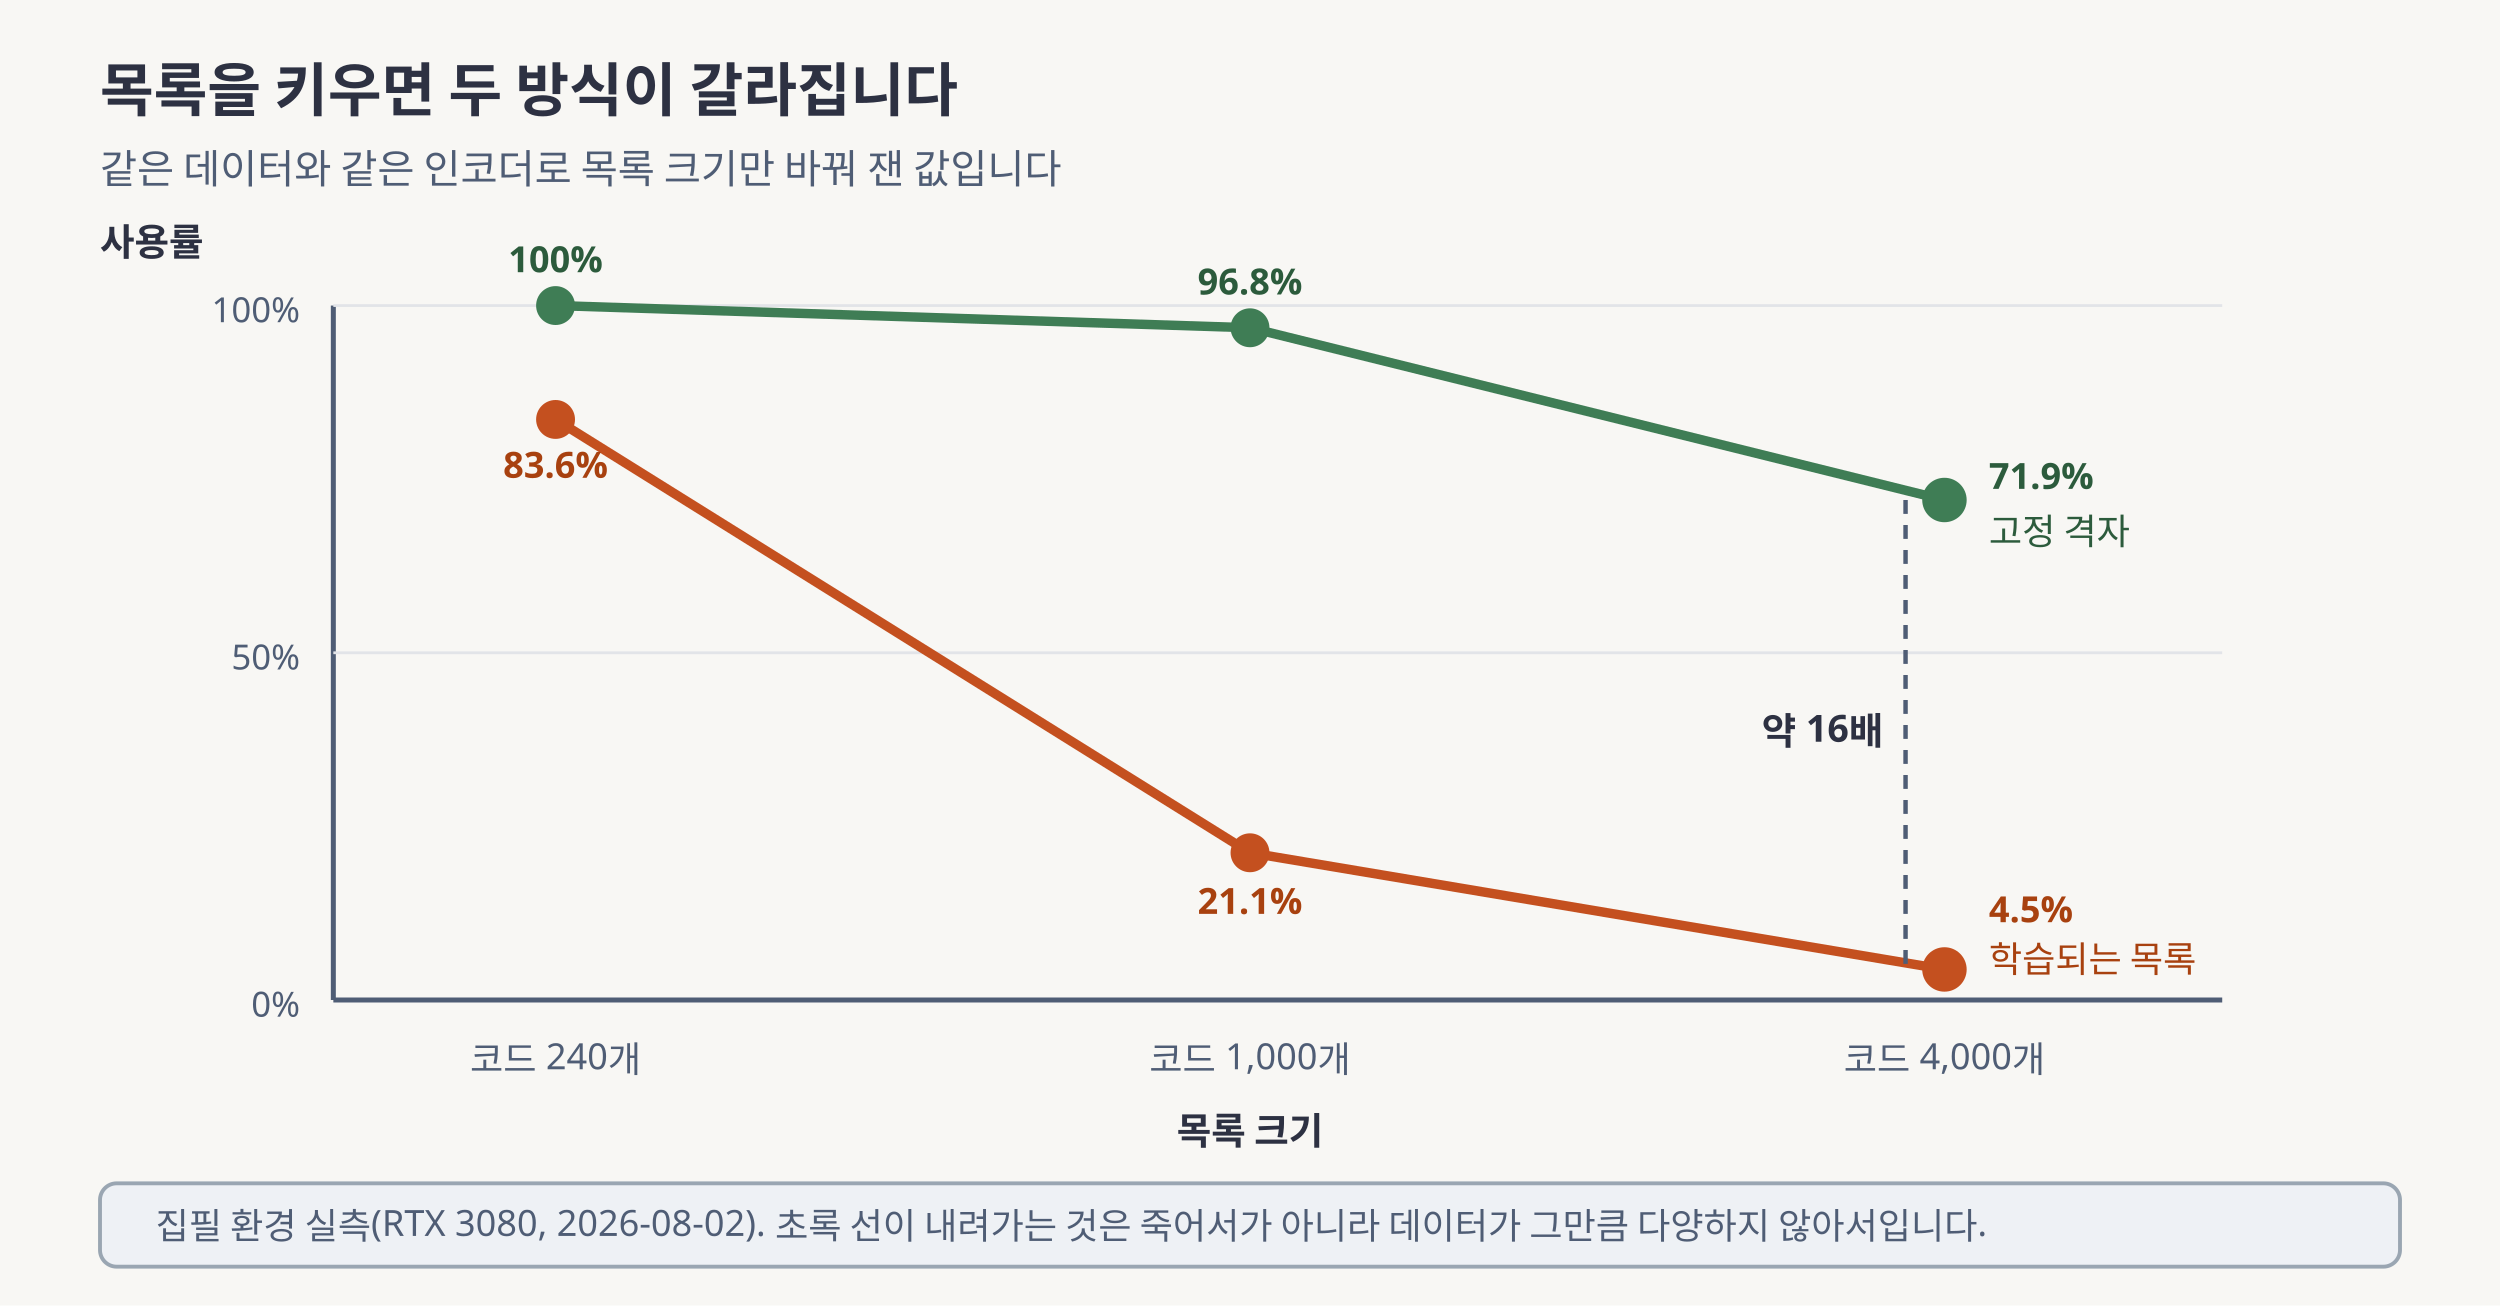
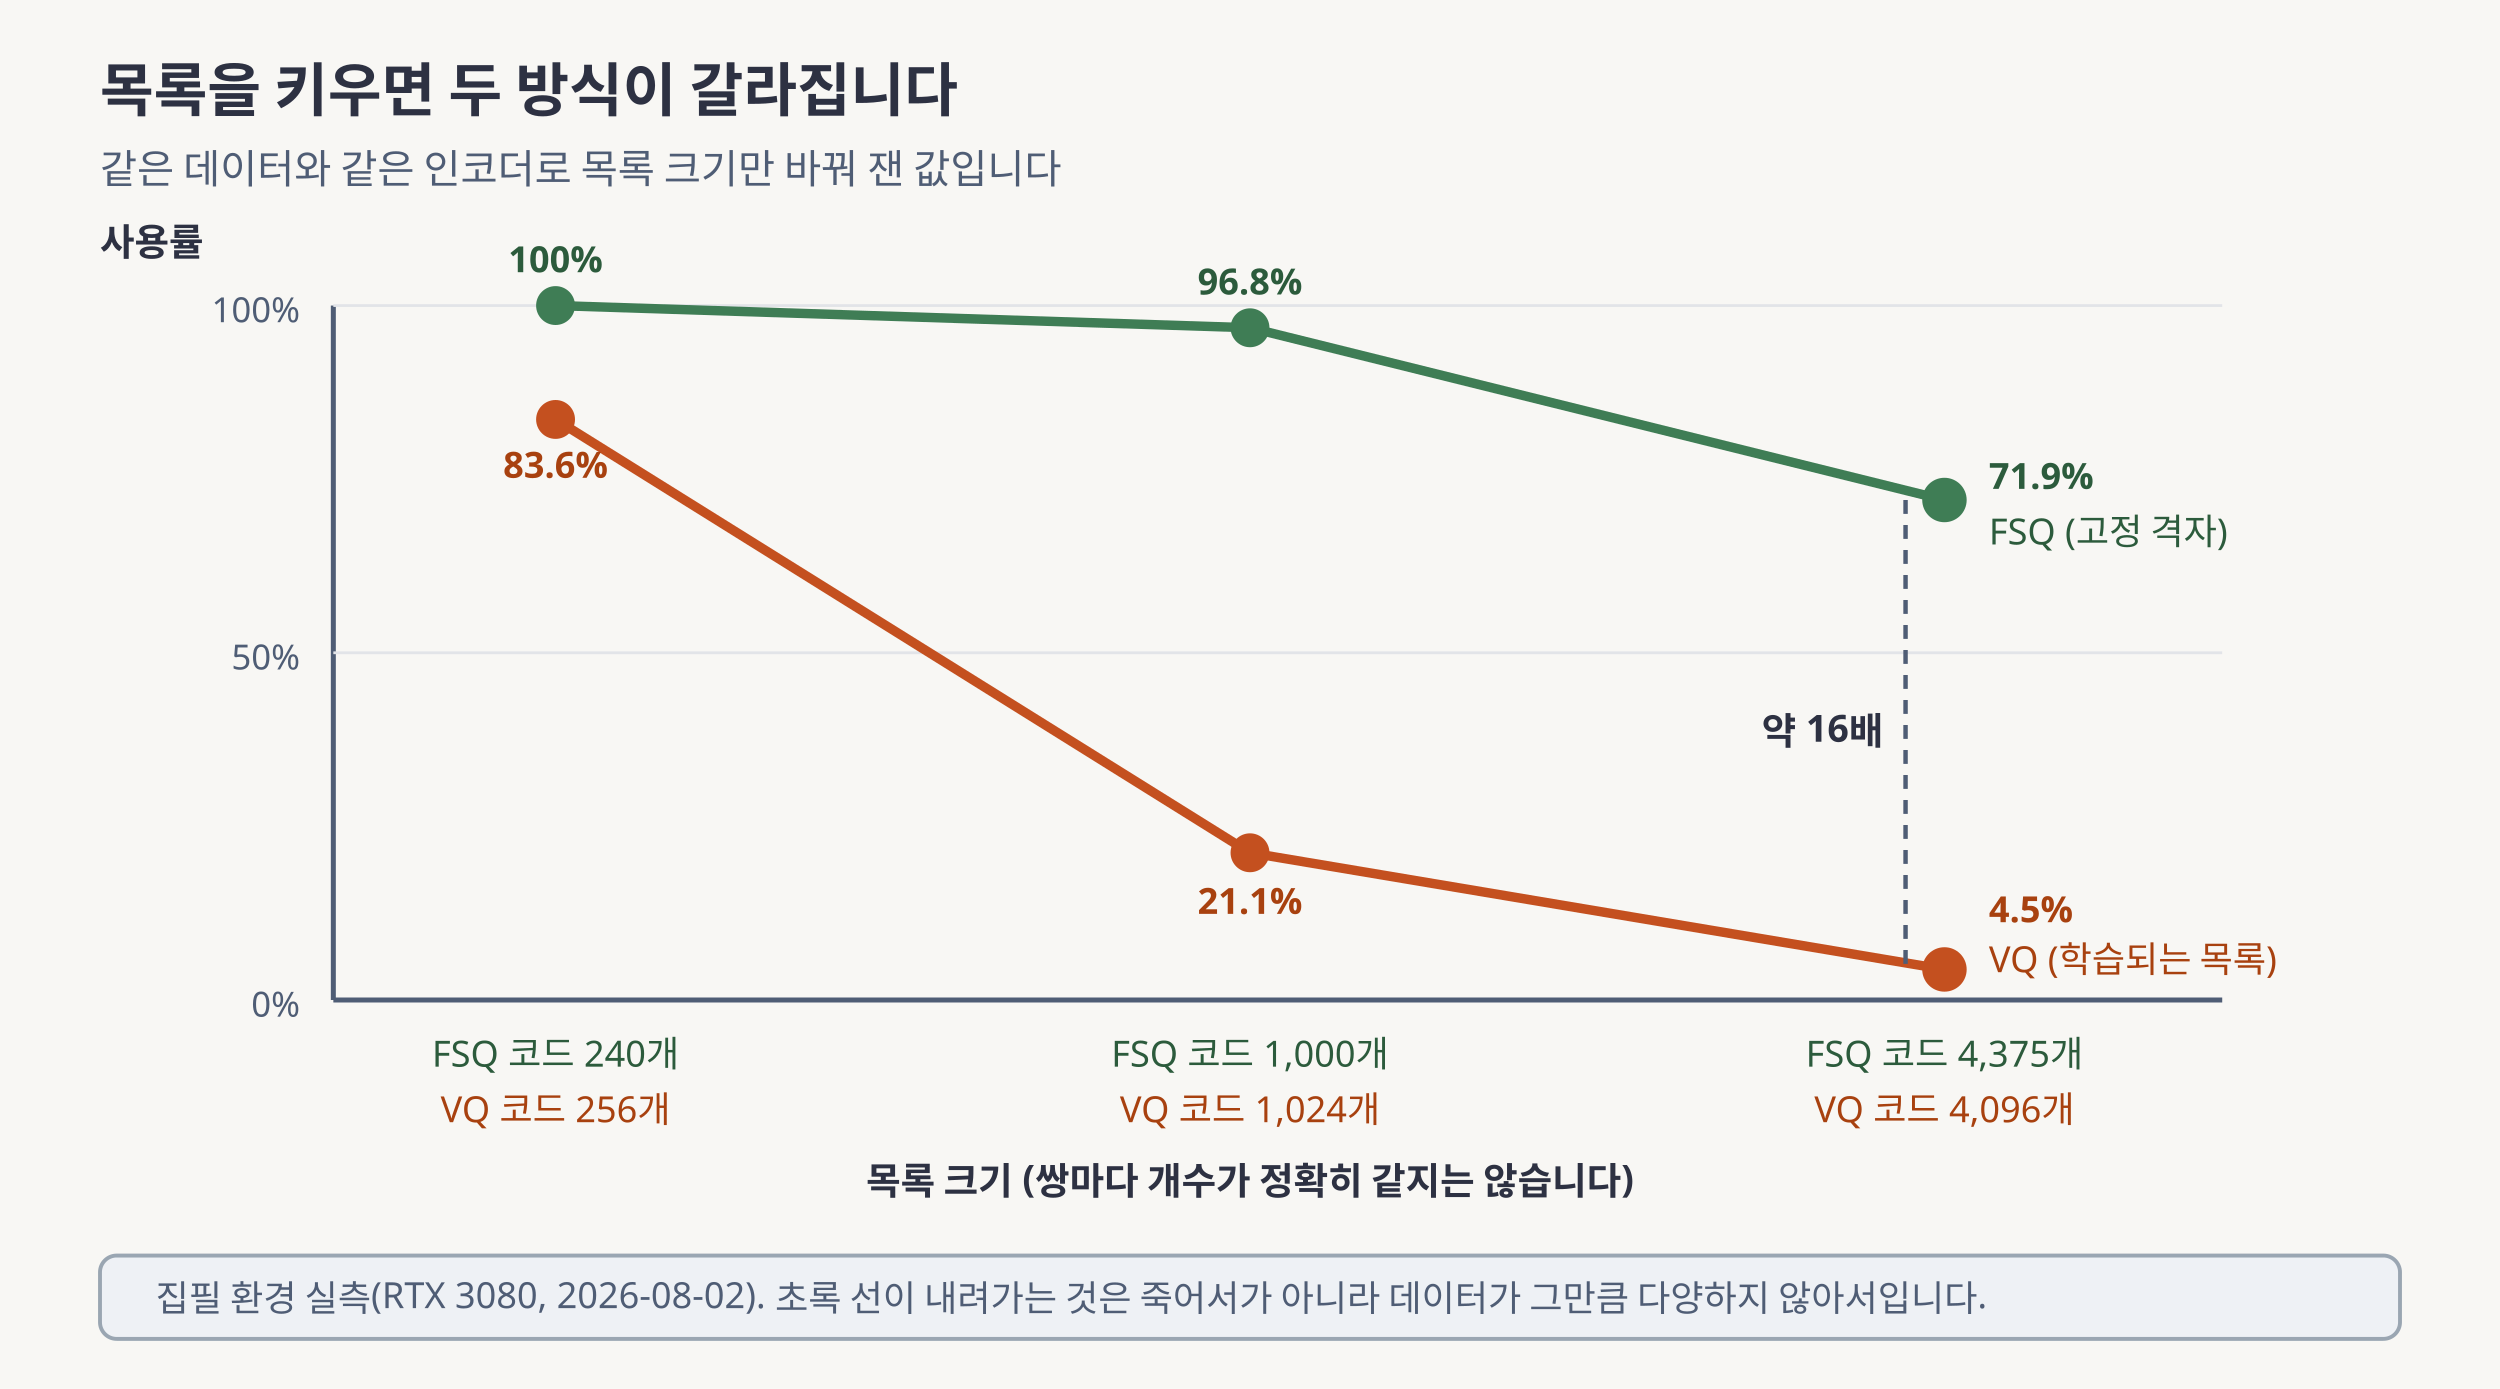
- <svg xmlns="http://www.w3.org/2000/svg" viewBox="0 0 900 470" width="900" height="470" role="img" aria-label="코드북을 키울 때 두 방식의 사용률이 갈리는 모양">
-   <rect x="0" y="0" width="900" height="470" fill="#f8f7f4" />
+ <svg xmlns="http://www.w3.org/2000/svg" viewBox="0 0 900 500" width="900" height="500" role="img" aria-label="코드북을 키울 때 두 방식의 사용률이 갈리는 모양">
+   <rect x="0" y="0" width="900" height="500" fill="#f8f7f4" />
  <g font-family="'Noto Sans KR','Malgun Gothic','Apple SD Gothic Neo','Nanum Gothic',sans-serif">
    <text x="36" y="40" font-size="21" font-weight="700" fill="#2d3142">목록을 키우면 두 방식이 갈라집니다</text>
    <text x="36" y="66" font-size="14.5" fill="#4f5d75">같은 데이터와 같은 인코더로 목록 크기만 바꿔 잰 값입니다</text>
    <line x1="120" y1="360" x2="800" y2="360" stroke="#4f5d75" stroke-width="1.8" />
    <line x1="120" y1="110" x2="120" y2="360" stroke="#4f5d75" stroke-width="1.8" />
    <text x="108" y="116" font-size="12.5" fill="#4f5d75" text-anchor="end">100%</text>
    <text x="108" y="241" font-size="12.5" fill="#4f5d75" text-anchor="end">50%</text>
    <text x="108" y="366" font-size="12.5" fill="#4f5d75" text-anchor="end">0%</text>
    <line x1="120" y1="110" x2="800" y2="110" stroke="#e2e4e8" stroke-width="1" />
    <line x1="120" y1="235" x2="800" y2="235" stroke="#e2e4e8" stroke-width="1" />
-     <text x="200" y="386" font-size="13" fill="#4f5d75" text-anchor="middle">코드 240개</text>
-     <text x="450" y="386" font-size="13" fill="#4f5d75" text-anchor="middle">코드 1,000개</text>
-     <text x="700" y="386" font-size="13" fill="#4f5d75" text-anchor="middle">코드 4,000개</text>
-     <text x="450" y="412" font-size="13.5" font-weight="700" fill="#2d3142" text-anchor="middle">목록 크기</text>
+     <text x="200" y="384" font-size="13" fill="#2c5b3c" text-anchor="middle">FSQ 코드 240개</text>
+     <text x="450" y="384" font-size="13" fill="#2c5b3c" text-anchor="middle">FSQ 코드 1,000개</text>
+     <text x="700" y="384" font-size="13" fill="#2c5b3c" text-anchor="middle">FSQ 코드 4,375개</text>
+     <text x="200" y="404" font-size="13" fill="#a8410f" text-anchor="middle">VQ 코드 256개</text>
+     <text x="450" y="404" font-size="13" fill="#a8410f" text-anchor="middle">VQ 코드 1,024개</text>
+     <text x="700" y="404" font-size="13" fill="#a8410f" text-anchor="middle">VQ 코드 4,096개</text>
+     <text x="450" y="430" font-size="13.5" font-weight="700" fill="#2d3142" text-anchor="middle">목록 크기 (쌍마다 개수가 정확히 같지는 않습니다)</text>
    <text x="36" y="92" font-size="13.5" font-weight="700" fill="#2d3142">사용률</text>
    <polyline points="200,110 450,118 700,180" fill="none" stroke="#3f7d55" stroke-width="3.4" />
    <circle cx="200" cy="110" r="7" fill="#3f7d55" />
    <circle cx="450" cy="118" r="7" fill="#3f7d55" />
    <circle cx="700" cy="180" r="8" fill="#3f7d55" />
    <text x="200" y="98" font-size="13" font-weight="700" fill="#2c5b3c" text-anchor="middle">100%</text>
    <text x="450" y="106" font-size="13" font-weight="700" fill="#2c5b3c" text-anchor="middle">96.8%</text>
    <text x="716" y="176" font-size="13" font-weight="700" fill="#2c5b3c">71.9%</text>
-     <text x="716" y="196" font-size="13" fill="#2c5b3c">고정 격자</text>
+     <text x="716" y="196" font-size="13" fill="#2c5b3c">FSQ (고정 격자)</text>
    <polyline points="200,151 450,307 700,349" fill="none" stroke="#c4501f" stroke-width="3.4" />
    <circle cx="200" cy="151" r="7" fill="#c4501f" />
    <circle cx="450" cy="307" r="7" fill="#c4501f" />
    <circle cx="700" cy="349" r="8" fill="#c4501f" />
    <text x="200" y="172" font-size="13" font-weight="700" fill="#a8410f" text-anchor="middle">83.6%</text>
    <text x="450" y="329" font-size="13" font-weight="700" fill="#a8410f" text-anchor="middle">21.1%</text>
    <text x="716" y="332" font-size="13" font-weight="700" fill="#a8410f">4.5%</text>
-     <text x="716" y="350" font-size="13" fill="#a8410f">학습되는 목록</text>
+     <text x="716" y="350" font-size="13" fill="#a8410f">VQ (학습되는 목록)</text>
    <line x1="686" y1="180" x2="686" y2="349" stroke="#4f5d75" stroke-width="1.6" stroke-dasharray="5 4" />
    <text x="678" y="268" font-size="13.5" font-weight="700" fill="#2d3142" text-anchor="end">약 16배</text>
-     <rect x="36" y="426" width="828" height="30" rx="6" fill="#eef1f5" stroke="#9aa6b2" stroke-width="1.4" />
-     <text x="56" y="446" font-size="13" fill="#4f5d75">집필 환경 실측(RTX 3080, 2026-08-02). 초록 선이 내려가는 것은 죽어서가 아니라 데이터가 그만큼 다양하지 않아서입니다.</text>
+     <rect x="36" y="452" width="828" height="30" rx="6" fill="#eef1f5" stroke="#9aa6b2" stroke-width="1.4" />
+     <text x="56" y="472" font-size="13" fill="#4f5d75">집필 환경 실측(RTX 3080, 2026-08-02). 초록 선이 내려가는 것은 죽어서가 아니라 데이터가 그만큼 다양하지 않아서입니다.</text>
  </g>
</svg>
